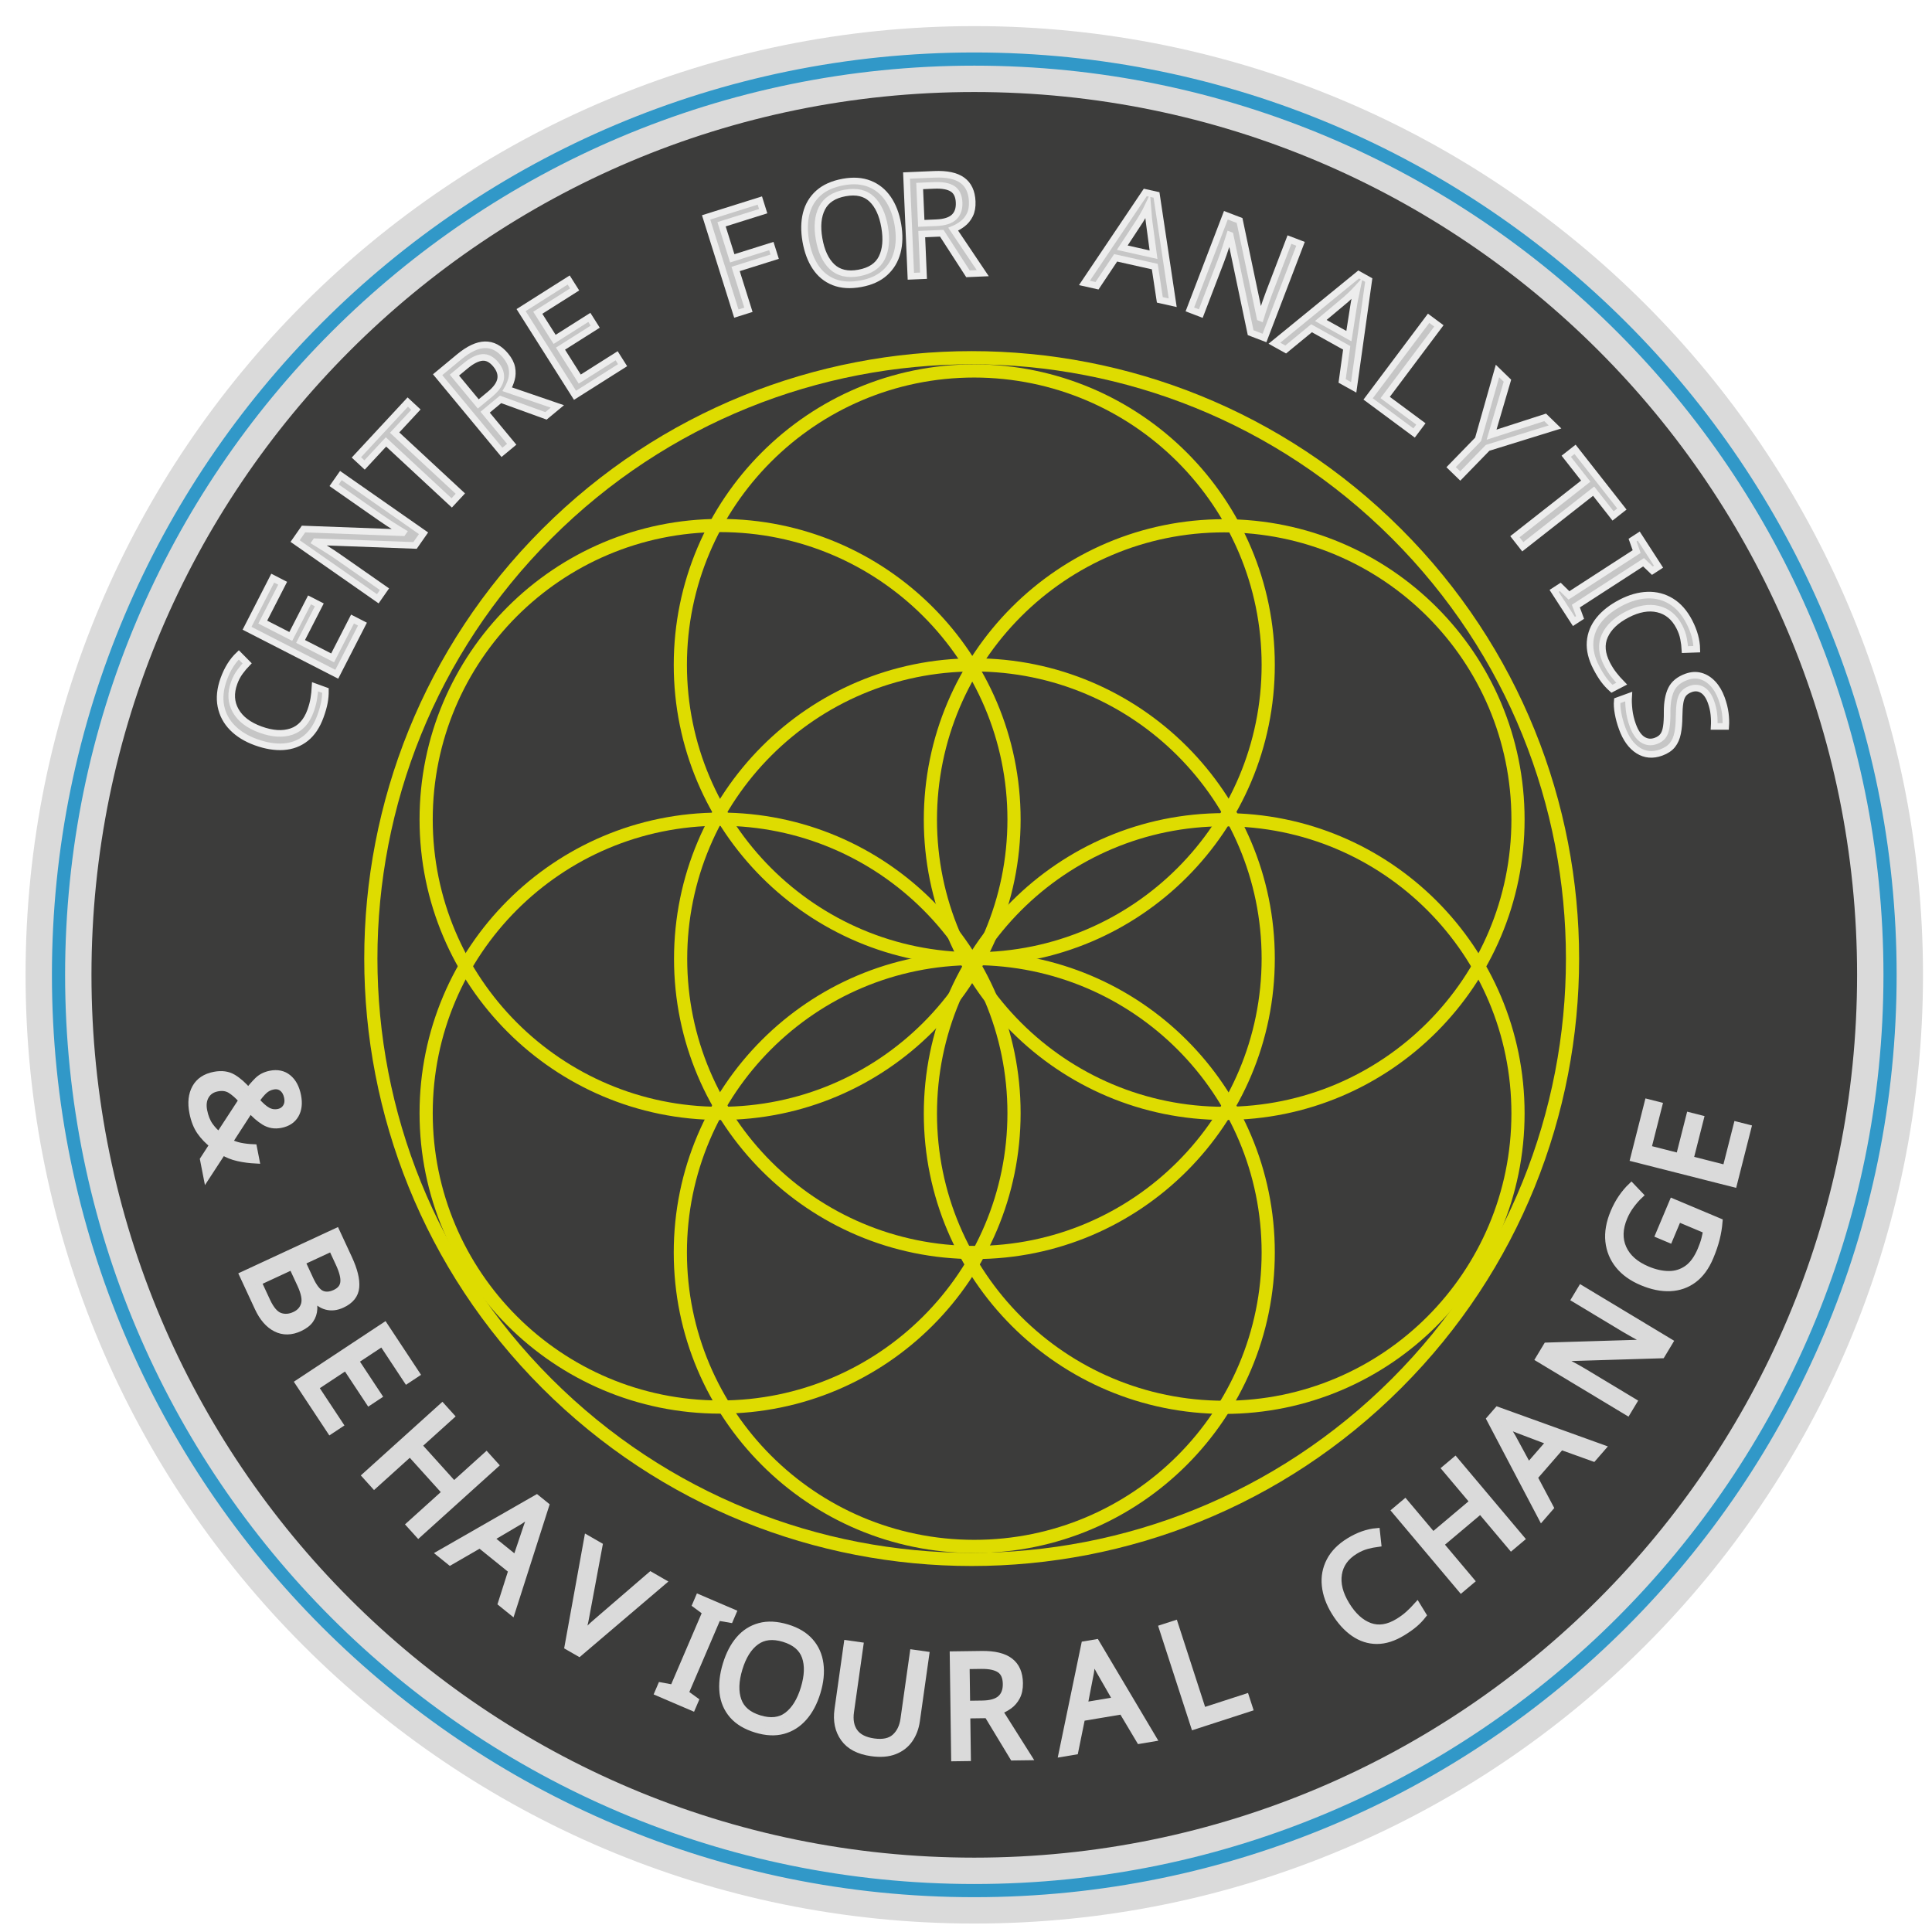
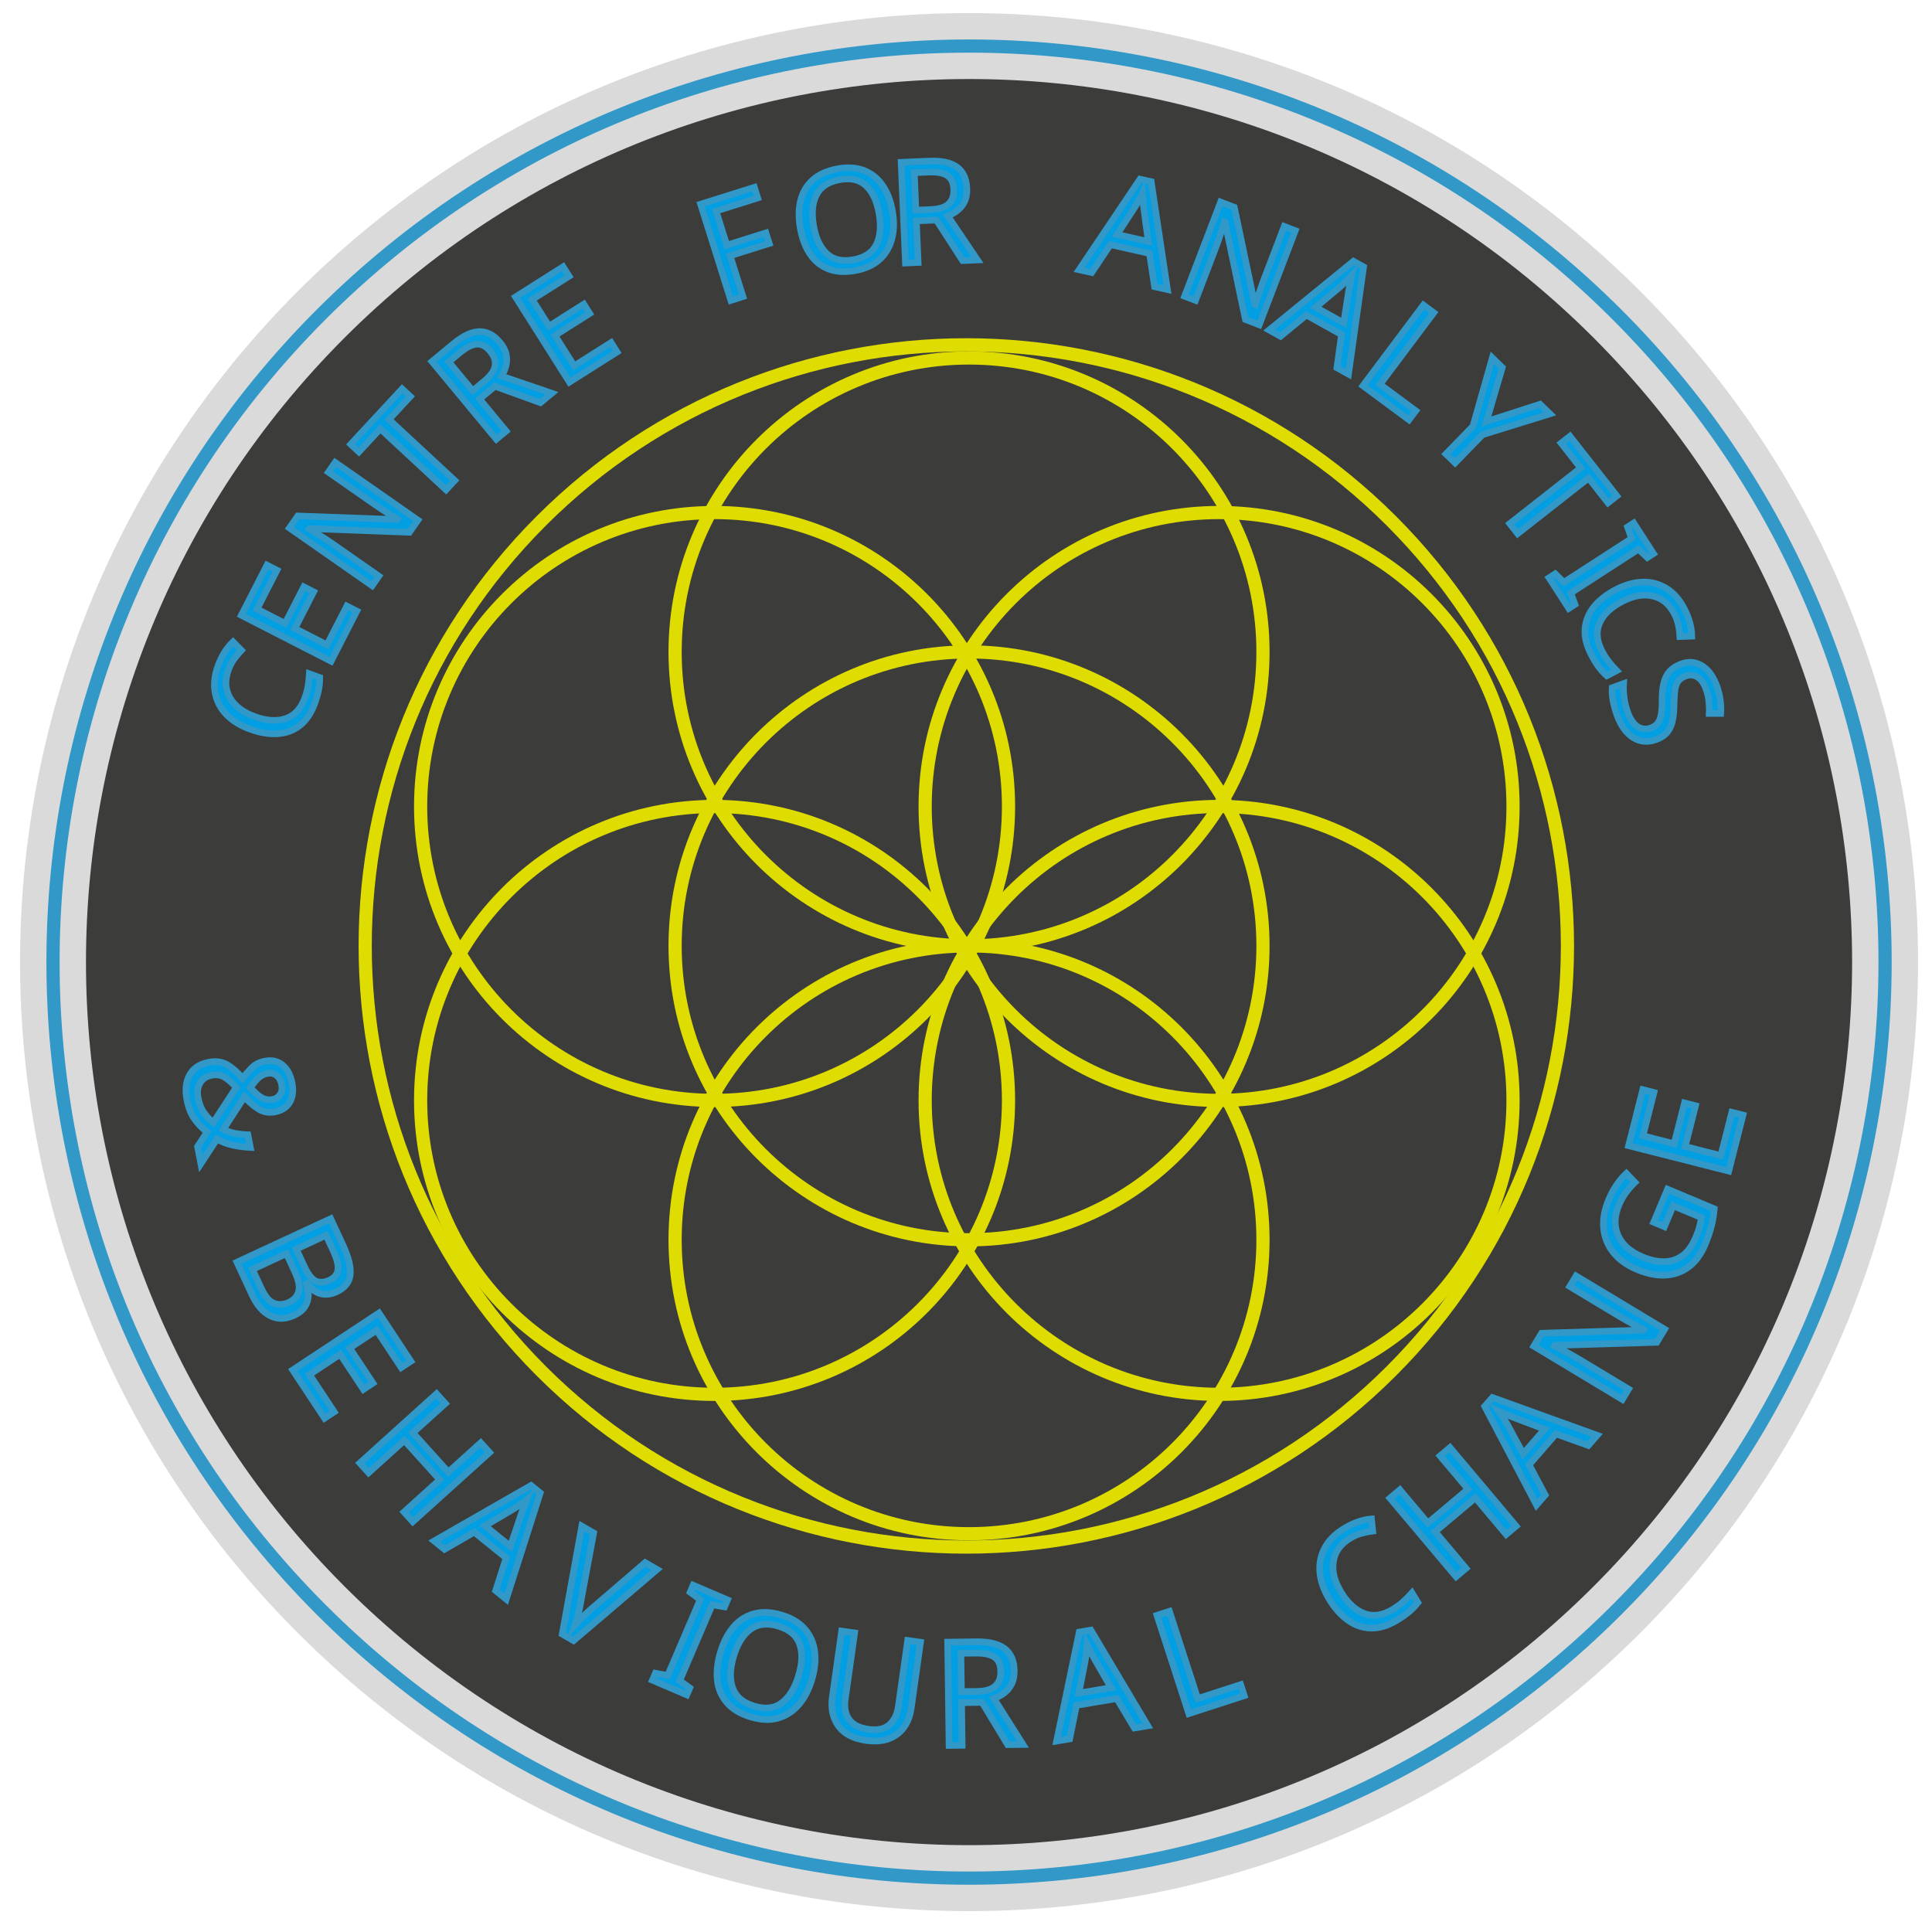
<svg xmlns="http://www.w3.org/2000/svg" version="1.1" id="Layer_1" x="0px" y="0px" viewBox="0 0 700 700" style="enable-background:new 0 0 700 700;" xml:space="preserve">
  <style type="text/css">
- 	.st0{fill:#3C3C3B;stroke:#DADADA;stroke-width:23.882;stroke-miterlimit:10;}
- 	.st1{fill:none;stroke:#3198C8;stroke-width:4.776;stroke-miterlimit:10;}
- 	.st2{fill:none;stroke:#DEDC00;stroke-width:4.776;stroke-miterlimit:10;}
- 	.st3{fill:#C6C6C6;}
+ 	.st0{fill:#3C3C3B;stroke:#DADADA;stroke-width:23.893;stroke-miterlimit:10;}
+ 	.st1{fill:none;stroke:#3198C8;stroke-width:4.779;stroke-miterlimit:10;}
+ 	.st2{fill:none;stroke:#DEDC00;stroke-width:4.779;stroke-miterlimit:10;}
+ 	.st3{fill:#009FE3;}
	.st4{font-family:'ArialMT';}
- 	.st5{font-size:51.155px;}
- 	.st6{fill:none;stroke:#EDEDED;stroke-width:2.388;stroke-miterlimit:10;}
- 	.st7{font-size:50.88px;}
- 	.st8{font-size:51.379px;}
- 	.st9{fill:none;stroke:#EDEDED;stroke-width:2.399;stroke-miterlimit:10.044;}
- 	.st10{font-size:51.078px;}
- 	.st11{font-size:51.369px;}
- 	.st12{fill:none;stroke:#EDEDED;stroke-width:2.398;stroke-miterlimit:10.042;}
- 	.st13{font-size:51.371px;}
- 	.st14{fill:none;stroke:#EDEDED;stroke-width:2.398;stroke-miterlimit:10.042;}
- 	.st15{fill:#DADADA;}
- 	.st16{font-size:52.385px;}
- 	.st17{fill:none;stroke:#DADADA;stroke-width:2.424;}
- 	.st18{fill:none;stroke:#DADADA;stroke-width:2.424;stroke-miterlimit:10;}
- 	.st19{font-size:52.523px;}
- 	.st20{fill:none;stroke:#DADADA;stroke-width:2.43;stroke-miterlimit:10.027;}
- 	.st21{font-size:52.198px;}
- 	.st22{fill:none;stroke:#DADADA;stroke-width:2.415;stroke-miterlimit:9.964;}
- 	.st23{font-size:52.048px;}
- 	.st24{fill:none;stroke:#DADADA;stroke-width:2.408;stroke-miterlimit:9.936;}
+ 	.st5{font-size:51.18px;}
+ 	.st6{fill:none;stroke:#3198C8;stroke-width:2.389;stroke-miterlimit:10;}
+ 	.st7{font-size:50.905px;}
+ 	.st8{font-size:51.404px;}
+ 	.st9{fill:none;stroke:#3198C8;stroke-width:2.4;stroke-miterlimit:10.044;}
+ 	.st10{font-size:51.103px;}
+ 	.st11{font-size:51.394px;}
+ 	.st12{fill:none;stroke:#3198C8;stroke-width:2.399;stroke-miterlimit:10.042;}
+ 	.st13{font-size:51.397px;}
+ 	.st14{fill:none;stroke:#3198C8;stroke-width:2.4;stroke-miterlimit:10.042;}
+ 	.st15{font-size:52.41px;}
+ 	.st16{fill:none;stroke:#3198C8;stroke-width:2.425;}
+ 	.st17{fill:none;stroke:#3198C8;stroke-width:2.425;stroke-miterlimit:10;}
+ 	.st18{font-size:52.549px;}
+ 	.st19{fill:none;stroke:#3198C8;stroke-width:2.432;stroke-miterlimit:10.027;}
+ 	.st20{font-size:52.224px;}
+ 	.st21{fill:none;stroke:#3198C8;stroke-width:2.417;stroke-miterlimit:9.964;}
+ 	.st22{font-size:52.074px;}
+ 	.st23{fill:none;stroke:#3198C8;stroke-width:2.41;stroke-miterlimit:9.936;}
</style>
-   <g>
-     <circle class="st0" cx="353" cy="353.2" r="331.8" />
-     <circle class="st1" cx="353" cy="353.2" r="331.8" />
-     <circle class="st2" cx="260.9" cy="403.3" r="106.5" />
-     <circle class="st2" cx="260.9" cy="296.9" r="106.5" />
-     <path class="st2" d="M459.5,453.8c0,58.8-47.7,106.5-106.5,106.5s-106.5-47.7-106.5-106.5c0-58.8,47.7-106.5,106.5-106.5   c0,0,0,0,0,0C411.8,347.4,459.5,395,459.5,453.8z" />
-     <path class="st2" d="M459.5,347.3c0,58.8-47.6,106.5-106.4,106.5c-58.8,0-106.5-47.6-106.5-106.4c0-58.8,47.6-106.5,106.4-106.5   c0,0,0,0,0,0C411.8,240.9,459.5,288.6,459.5,347.3L459.5,347.3z" />
-     <path class="st2" d="M459.5,240.9c0,58.8-47.7,106.5-106.5,106.5s-106.5-47.7-106.5-106.5c0-58.8,47.7-106.5,106.5-106.5   c0,0,0,0,0,0C411.8,134.5,459.5,182.1,459.5,240.9C459.5,240.9,459.5,240.9,459.5,240.9z" />
-     <path class="st2" d="M550,403.4c0,58.8-47.6,106.5-106.4,106.5c-58.8,0-106.5-47.6-106.5-106.4c0-58.8,47.6-106.5,106.4-106.5   c0,0,0,0,0,0C502.4,296.9,550,344.6,550,403.4L550,403.4z" />
-     <path class="st2" d="M550,296.9c0,58.8-47.6,106.5-106.4,106.5S337.1,355.8,337.1,297c0-58.8,47.6-106.5,106.4-106.5c0,0,0,0,0,0   C502.3,190.5,550,238.1,550,296.9z" />
-     <ellipse transform="matrix(0.7071 -0.7071 0.7071 0.7071 -142.4863 350.7016)" class="st2" cx="352.1" cy="347.3" rx="217.7" ry="217.7" />
-     <text transform="matrix(0.341 -0.9401 0.9401 0.341 108.8281 278.0798)" class="st3 st4 st5">C</text>
-     <text transform="matrix(0.341 -0.9401 0.9401 0.341 108.8281 278.0798)" class="st6 st4 st5">C</text>
-     <text transform="matrix(0.456 -0.89 0.89 0.456 119.7539 248.7175)" class="st3 st4 st5">E</text>
-     <text transform="matrix(0.456 -0.89 0.89 0.456 119.7539 248.7175)" class="st6 st4 st5">E</text>
-     <text transform="matrix(0.5726 -0.8199 0.8199 0.5726 134.0352 221.0254)" class="st3 st4 st5">N</text>
-     <text transform="matrix(0.5726 -0.8199 0.8199 0.5726 134.0352 221.0254)" class="st6 st4 st5">N</text>
-     <text transform="matrix(0.6802 -0.733 0.733 0.6802 155.5522 190.9493)" class="st3 st4 st5">T</text>
-     <text transform="matrix(0.6802 -0.733 0.733 0.6802 155.5522 190.9493)" class="st6 st4 st5">T</text>
-     <text transform="matrix(0.7701 -0.638 0.638 0.7701 178.0376 167.0665)" class="st3 st4 st5">R</text>
-     <text transform="matrix(0.7701 -0.638 0.638 0.7701 178.0376 167.0665)" class="st6 st4 st5">R</text>
-     <text transform="matrix(0.845 -0.5348 0.5348 0.845 204.1402 145.8833)" class="st3 st4 st5">E</text>
-     <text transform="matrix(0.845 -0.5348 0.5348 0.845 204.1402 145.8833)" class="st6 st4 st5">E</text>
-     <text transform="matrix(0.954 -0.2999 0.2999 0.954 262.0519 115.111)" class="st3 st4 st5">F</text>
-     <text transform="matrix(0.954 -0.2999 0.2999 0.954 262.0519 115.111)" class="st6 st4 st5">F</text>
-     <text transform="matrix(0.9953 -0.181 0.1709 0.9853 291.9753 105.904)" class="st3 st4 st7">O</text>
-     <text transform="matrix(0.9953 -0.181 0.1709 0.9853 291.9753 105.904)" class="st6 st4 st7">O</text>
-     <text transform="matrix(0.9991 -4.274754e-02 4.274754e-02 0.9991 325.0524 100.3047)" class="st3 st4 st5">R</text>
-     <text transform="matrix(0.9991 -4.274754e-02 4.274754e-02 0.9991 325.0524 100.3047)" class="st6 st4 st5">R</text>
-     <text transform="matrix(0.9757 0.219 -0.219 0.9757 392.9102 102.5139)" class="st3 st4 st8">A</text>
-     <text transform="matrix(0.9757 0.219 -0.219 0.9757 392.9102 102.5139)" class="st9 st4 st8">A</text>
-     <text transform="matrix(0.934 0.3574 -0.3574 0.934 426.4663 110.3346)" class="st3 st4 st5">N</text>
-     <text transform="matrix(0.934 0.3574 -0.3574 0.934 426.4663 110.3346)" class="st6 st4 st5">N</text>
-     <text transform="matrix(0.8813 0.4907 -0.4907 0.8713 461.7413 124.3534)" class="st3 st4 st10">A</text>
-     <text transform="matrix(0.8813 0.4907 -0.4907 0.8713 461.7413 124.3534)" class="st6 st4 st10">A</text>
-     <text transform="matrix(0.81 0.6 -0.6 0.8 491.675 141.5597)" class="st3 st4 st5">L</text>
-     <text transform="matrix(0.81 0.6 -0.6 0.8 491.675 141.5597)" class="st6 st4 st5">L</text>
-     <text transform="matrix(0.717 0.6971 -0.6971 0.717 516.9903 160.7268)" class="st3 st4 st11">Y</text>
-     <text transform="matrix(0.717 0.6971 -0.6971 0.717 516.9903 160.7268)" class="st12 st4 st11">Y</text>
-     <text transform="matrix(0.6174 0.7867 -0.7867 0.6174 541.492 185.0488)" class="st3 st4 st13">T</text>
-     <text transform="matrix(0.6174 0.7867 -0.7867 0.6174 541.492 185.0488)" class="st14 st4 st13">T</text>
-     <text transform="matrix(0.5433 0.8395 -0.8395 0.5433 561.9702 212.3687)" class="st3 st4 st5">I</text>
-     <text transform="matrix(0.5433 0.8395 -0.8395 0.5433 561.9702 212.3687)" class="st6 st4 st5">I</text>
-     <text transform="matrix(0.4604 0.8877 -0.8877 0.4604 569.6603 223.9769)" class="st3 st4 st5">C</text>
-     <text transform="matrix(0.4604 0.8877 -0.8877 0.4604 569.6603 223.9769)" class="st6 st4 st5">C</text>
-     <text transform="matrix(0.3422 0.9396 -0.9396 0.3422 583.9058 251.858)" class="st3 st4 st5">S</text>
-     <text transform="matrix(0.3422 0.9396 -0.9396 0.3422 583.9058 251.858)" class="st6 st4 st5">S</text>
-     <text transform="matrix(0.1915 0.9815 -0.9815 0.1915 67.5473 388.6751)" class="st15 st4 st16">&amp;</text>
-     <text transform="matrix(0.1915 0.9815 -0.9815 0.1915 67.5473 388.6751)" class="st17 st4 st16">&amp;</text>
-     <text transform="matrix(0.421 0.907 -0.907 0.421 85.8052 457.3355)" class="st15 st4 st16">B</text>
-     <text transform="matrix(0.421 0.907 -0.907 0.421 85.8052 457.3355)" class="st18 st4 st16">B</text>
-     <text transform="matrix(0.5514 0.8343 -0.8343 0.5514 105.3407 496.7299)" class="st15 st4 st16">E</text>
-     <text transform="matrix(0.5514 0.8343 -0.8343 0.5514 105.3407 496.7299)" class="st18 st4 st16">E</text>
-     <text transform="matrix(0.6699 0.7424 -0.7424 0.6699 129.0419 530.891)" class="st15 st4 st16">H</text>
-     <text transform="matrix(0.6699 0.7424 -0.7424 0.6699 129.0419 530.891)" class="st18 st4 st16">H</text>
-     <text transform="matrix(0.7779 0.6283 -0.6283 0.7779 159.3737 562.881)" class="st15 st4 st19">A</text>
-     <text transform="matrix(0.7779 0.6283 -0.6283 0.7779 159.3737 562.881)" class="st20 st4 st19">A</text>
-     <text transform="matrix(0.8666 0.4989 -0.4989 0.8666 194.1691 589.9391)" class="st15 st4 st16">V</text>
-     <text transform="matrix(0.8666 0.4989 -0.4989 0.8666 194.1691 589.9391)" class="st18 st4 st16">V</text>
-     <text transform="matrix(0.9191 0.3939 -0.3939 0.9191 236.4876 612.4594)" class="st15 st4 st16">I</text>
-     <text transform="matrix(0.9191 0.3939 -0.3939 0.9191 236.4876 612.4594)" class="st18 st4 st16">I</text>
-     <text transform="matrix(0.9568 0.2907 -0.2907 0.9568 254.5426 620.1255)" class="st15 st4 st16">O</text>
-     <text transform="matrix(0.9568 0.2907 -0.2907 0.9568 254.5426 620.1255)" class="st18 st4 st16">O</text>
-     <text transform="matrix(0.9902 0.1399 -0.1399 0.9902 297.0265 631.9106)" class="st15 st4 st16">U</text>
-     <text transform="matrix(0.9902 0.1399 -0.1399 0.9902 297.0265 631.9106)" class="st18 st4 st16">U</text>
-     <text transform="matrix(0.9999 -1.361315e-02 1.361315e-02 0.9999 340.7543 636.9968)" class="st15 st4 st16">R</text>
-     <text transform="matrix(0.9999 -1.361315e-02 1.361315e-02 0.9999 340.7543 636.9968)" class="st18 st4 st16">R</text>
-     <text transform="matrix(0.9862 -0.1657 0.1657 0.9862 384.7804 635.3246)" class="st15 st4 st16">A</text>
-     <text transform="matrix(0.9862 -0.1657 0.1657 0.9862 384.7804 635.3246)" class="st18 st4 st16">A</text>
-     <text transform="matrix(0.9513 -0.3084 0.3084 0.9513 427.8268 626.9666)" class="st15 st4 st16">L</text>
-     <text transform="matrix(0.9513 -0.3084 0.3084 0.9513 427.8268 626.9666)" class="st18 st4 st16">L</text>
-     <text transform="matrix(0.853 -0.5219 0.5219 0.853 490.5891 601.6295)" class="st15 st4 st21">C</text>
-     <text transform="matrix(0.853 -0.5219 0.5219 0.853 490.5891 601.6295)" class="st22 st4 st21">C</text>
-     <text transform="matrix(0.7649 -0.6441 0.6441 0.7649 525.562 579.048)" class="st15 st4 st23">H</text>
-     <text transform="matrix(0.7649 -0.6441 0.6441 0.7649 525.562 579.048)" class="st24 st4 st23">H</text>
-     <text transform="matrix(0.6563 -0.7545 0.7545 0.6563 558.5558 549.8178)" class="st15 st4 st16">A</text>
-     <text transform="matrix(0.6563 -0.7545 0.7545 0.6563 558.5558 549.8178)" class="st18 st4 st16">A</text>
-     <text transform="matrix(0.5158 -0.8567 0.8567 0.5158 587.0096 515.9645)" class="st15 st4 st16">N</text>
-     <text transform="matrix(0.5158 -0.8567 0.8567 0.5158 587.0096 515.9645)" class="st18 st4 st16">N</text>
-     <text transform="matrix(0.3878 -0.9217 0.9217 0.3878 610.9289 474.7346)" class="st15 st4 st16">G</text>
-     <text transform="matrix(0.3878 -0.9217 0.9217 0.3878 610.9289 474.7346)" class="st18 st4 st16">G</text>
-     <text transform="matrix(0.246 -0.9693 0.9693 0.246 626.9168 433.8362)" class="st15 st4 st16">E</text>
-     <text transform="matrix(0.246 -0.9693 0.9693 0.246 626.9168 433.8362)" class="st18 st4 st16">E</text>
-   </g>
+   <ellipse transform="matrix(0.7071 -0.7071 0.7071 0.7071 -143.6564 350.3528)" class="st0" cx="351.1" cy="348.6" rx="331.9" ry="331.9" />
+   <ellipse transform="matrix(0.7071 -0.7071 0.7071 0.7071 -143.6564 350.3528)" class="st1" cx="351.1" cy="348.6" rx="331.9" ry="331.9" />
+   <circle class="st2" cx="258.9" cy="398.7" r="106.5" />
+   <circle class="st2" cx="258.9" cy="292.2" r="106.5" />
+   <path class="st2" d="M457.6,449.2c0,58.8-47.7,106.5-106.5,106.5c-58.8,0-106.5-47.7-106.5-106.5c0-58.8,47.7-106.5,106.5-106.5  c0,0,0,0,0,0C409.9,342.7,457.6,390.4,457.6,449.2C457.6,449.2,457.6,449.2,457.6,449.2z" />
+   <path class="st2" d="M457.6,342.7c0,58.8-47.7,106.5-106.5,106.5c-58.8,0-106.5-47.7-106.5-106.5c0-58.8,47.7-106.5,106.5-106.5  c0,0,0,0,0,0C409.9,236.2,457.6,283.9,457.6,342.7z" />
+   <path class="st2" d="M457.6,236.2c0,58.8-47.7,106.5-106.5,106.5c-58.8,0-106.5-47.7-106.5-106.5c0-58.8,47.7-106.5,106.5-106.5  c0,0,0,0,0,0C409.9,129.7,457.6,177.4,457.6,236.2L457.6,236.2z" />
+   <path class="st2" d="M548.2,398.7c0,58.8-47.7,106.5-106.5,106.5c-58.8,0-106.5-47.7-106.5-106.5c0-58.8,47.7-106.5,106.5-106.5  c0,0,0,0,0,0C500.5,292.2,548.2,339.9,548.2,398.7C548.2,398.7,548.2,398.7,548.2,398.7z" />
+   <path class="st2" d="M548.2,292.2c0,58.8-47.7,106.5-106.5,106.5c-58.8,0-106.5-47.7-106.5-106.5c0-58.8,47.7-106.5,106.5-106.5  c0,0,0,0,0,0C500.5,185.7,548.2,233.4,548.2,292.2L548.2,292.2z" />
+   <ellipse transform="matrix(0.7071 -0.7071 0.7071 0.7071 -139.765 347.9643)" class="st2" cx="350.1" cy="342.7" rx="217.8" ry="217.8" />
+   <text transform="matrix(0.341 -0.9401 0.9401 0.341 106.7607 273.376)" class="st3 st4 st5">C</text>
+   <text transform="matrix(0.341 -0.9401 0.9401 0.341 106.7607 273.376)" class="st6 st4 st5">C</text>
+   <text transform="matrix(0.456 -0.89 0.89 0.456 117.6936 244.0114)" class="st3 st4 st5">E</text>
+   <text transform="matrix(0.456 -0.89 0.89 0.456 117.6936 244.0114)" class="st6 st4 st5">E</text>
+   <text transform="matrix(0.5726 -0.8199 0.8199 0.5726 131.9778 216.2932)" class="st3 st4 st5">N</text>
+   <text transform="matrix(0.5726 -0.8199 0.8199 0.5726 131.9778 216.2932)" class="st6 st4 st5">N</text>
+   <text transform="matrix(0.6802 -0.733 0.733 0.6802 153.5054 186.2105)" class="st3 st4 st5">T</text>
+   <text transform="matrix(0.6802 -0.733 0.733 0.6802 153.5054 186.2105)" class="st6 st4 st5">T</text>
+   <text transform="matrix(0.7701 -0.638 0.638 0.7701 176.0028 162.3073)" class="st3 st4 st5">R</text>
+   <text transform="matrix(0.7701 -0.638 0.638 0.7701 176.0028 162.3073)" class="st6 st4 st5">R</text>
+   <text transform="matrix(0.845 -0.5348 0.5348 0.845 202.1187 141.1142)" class="st3 st4 st5">E</text>
+   <text transform="matrix(0.845 -0.5348 0.5348 0.845 202.1187 141.1142)" class="st6 st4 st5">E</text>
+   <text transform="matrix(0.954 -0.2999 0.2999 0.954 260.0599 110.3403)" class="st3 st4 st5">F</text>
+   <text transform="matrix(0.954 -0.2999 0.2999 0.954 260.0599 110.3403)" class="st6 st4 st5">F</text>
+   <text transform="matrix(0.9953 -0.181 0.1709 0.9853 289.9742 101.1281)" class="st3 st4 st7">O</text>
+   <text transform="matrix(0.9953 -0.181 0.1709 0.9853 289.9742 101.1281)" class="st6 st4 st7">O</text>
+   <text transform="matrix(0.9991 -4.274753e-02 4.274753e-02 0.9991 323.0905 95.5253)" class="st3 st4 st5">R</text>
+   <text transform="matrix(0.9991 -4.274753e-02 4.274753e-02 0.9991 323.0905 95.5253)" class="st6 st4 st5">R</text>
+   <text transform="matrix(0.9757 0.219 -0.219 0.9757 390.9833 97.7358)" class="st3 st4 st8">A</text>
+   <text transform="matrix(0.9757 0.219 -0.219 0.9757 390.9833 97.7358)" class="st9 st4 st8">A</text>
+   <text transform="matrix(0.934 0.3574 -0.3574 0.934 424.5531 105.5603)" class="st3 st4 st5">N</text>
+   <text transform="matrix(0.934 0.3574 -0.3574 0.934 424.5531 105.5603)" class="st6 st4 st5">N</text>
+   <text transform="matrix(0.8813 0.4907 -0.4907 0.8713 459.8448 119.5746)" class="st3 st4 st10">A</text>
+   <text transform="matrix(0.8813 0.4907 -0.4907 0.8713 459.8448 119.5746)" class="st6 st4 st10">A</text>
+   <text transform="matrix(0.81 0.6 -0.6 0.8 489.7935 136.7873)" class="st3 st4 st5">L</text>
+   <text transform="matrix(0.81 0.6 -0.6 0.8 489.7935 136.7873)" class="st6 st4 st5">L</text>
+   <text transform="matrix(0.717 0.6971 -0.6971 0.717 515.1235 155.964)" class="st3 st4 st11">Y</text>
+   <text transform="matrix(0.717 0.6971 -0.6971 0.717 515.1235 155.964)" class="st12 st4 st11">Y</text>
+   <text transform="matrix(0.6174 0.7867 -0.7867 0.6174 539.6372 180.2988)" class="st3 st4 st13">T</text>
+   <text transform="matrix(0.6174 0.7867 -0.7867 0.6174 539.6372 180.2988)" class="st14 st4 st13">T</text>
+   <text transform="matrix(0.5433 0.8395 -0.8395 0.5433 560.1255 207.6335)" class="st3 st4 st5">I</text>
+   <text transform="matrix(0.5433 0.8395 -0.8395 0.5433 560.1255 207.6335)" class="st6 st4 st5">I</text>
+   <text transform="matrix(0.4604 0.8877 -0.8877 0.4604 567.8185 219.2572)" class="st3 st4 st5">C</text>
+   <text transform="matrix(0.4604 0.8877 -0.8877 0.4604 567.8185 219.2572)" class="st6 st4 st5">C</text>
+   <text transform="matrix(0.3422 0.9396 -0.9396 0.3422 582.0715 247.1522)" class="st3 st4 st5">S</text>
+   <text transform="matrix(0.3422 0.9396 -0.9396 0.3422 582.0715 247.1522)" class="st6 st4 st5">S</text>
+   <text transform="matrix(0.1915 0.9815 -0.9815 0.1915 65.4594 384.0374)" class="st3 st4 st15">&amp;</text>
+   <text transform="matrix(0.1915 0.9815 -0.9815 0.1915 65.4594 384.0374)" class="st16 st4 st15">&amp;</text>
+   <text transform="matrix(0.421 0.907 -0.907 0.421 83.727 452.72)" class="st3 st4 st15">B</text>
+   <text transform="matrix(0.421 0.907 -0.907 0.421 83.727 452.72)" class="st17 st4 st15">B</text>
+   <text transform="matrix(0.5514 0.8343 -0.8343 0.5514 103.2707 492.1438)" class="st3 st4 st15">E</text>
+   <text transform="matrix(0.5514 0.8343 -0.8343 0.5514 103.2707 492.1438)" class="st17 st4 st15">E</text>
+   <text transform="matrix(0.6699 0.7424 -0.7424 0.6699 126.9857 526.3124)" class="st3 st4 st15">H</text>
+   <text transform="matrix(0.6699 0.7424 -0.7424 0.6699 126.9857 526.3124)" class="st17 st4 st15">H</text>
+   <text transform="matrix(0.7779 0.6283 -0.6283 0.7779 157.3313 558.3283)" class="st3 st4 st18">A</text>
+   <text transform="matrix(0.7779 0.6283 -0.6283 0.7779 157.3313 558.3283)" class="st19 st4 st18">A</text>
+   <text transform="matrix(0.8666 0.4989 -0.4989 0.8666 192.1415 585.3992)" class="st3 st4 st15">V</text>
+   <text transform="matrix(0.8666 0.4989 -0.4989 0.8666 192.1415 585.3992)" class="st17 st4 st15">V</text>
+   <text transform="matrix(0.9191 0.3939 -0.3939 0.9191 234.4824 607.9297)" class="st3 st4 st15">I</text>
+   <text transform="matrix(0.9191 0.3939 -0.3939 0.9191 234.4824 607.9297)" class="st17 st4 st15">I</text>
+   <text transform="matrix(0.9568 0.2907 -0.2907 0.9568 252.5448 615.6008)" class="st3 st4 st15">O</text>
+   <text transform="matrix(0.9568 0.2907 -0.2907 0.9568 252.5448 615.6008)" class="st17 st4 st15">O</text>
+   <text transform="matrix(0.9902 0.1399 -0.1399 0.9902 295.0514 627.3925)" class="st3 st4 st15">U</text>
+   <text transform="matrix(0.9902 0.1399 -0.1399 0.9902 295.0514 627.3925)" class="st17 st4 st15">U</text>
+   <text transform="matrix(0.9999 -1.361315e-02 1.361315e-02 0.9999 338.7999 632.4797)" class="st3 st4 st15">R</text>
+   <text transform="matrix(0.9999 -1.361315e-02 1.361315e-02 0.9999 338.7999 632.4797)" class="st17 st4 st15">R</text>
+   <text transform="matrix(0.9862 -0.1657 0.1657 0.9862 382.8476 630.81)" class="st3 st4 st15">A</text>
+   <text transform="matrix(0.9862 -0.1657 0.1657 0.9862 382.8476 630.81)" class="st17 st4 st15">A</text>
+   <text transform="matrix(0.9513 -0.3084 0.3084 0.9513 425.9152 622.4332)" class="st3 st4 st15">L</text>
+   <text transform="matrix(0.9513 -0.3084 0.3084 0.9513 425.9152 622.4332)" class="st17 st4 st15">L</text>
+   <text transform="matrix(0.853 -0.5219 0.5219 0.853 488.7079 597.0953)" class="st3 st4 st20">C</text>
+   <text transform="matrix(0.853 -0.5219 0.5219 0.853 488.7079 597.0953)" class="st21 st4 st20">C</text>
+   <text transform="matrix(0.7649 -0.6441 0.6441 0.7649 523.6998 574.5034)" class="st3 st4 st22">H</text>
+   <text transform="matrix(0.7649 -0.6441 0.6441 0.7649 523.6998 574.5034)" class="st23 st4 st22">H</text>
+   <text transform="matrix(0.6563 -0.7545 0.7545 0.6563 556.708 545.2581)" class="st3 st4 st15">A</text>
+   <text transform="matrix(0.6563 -0.7545 0.7545 0.6563 556.708 545.2581)" class="st17 st4 st15">A</text>
+   <text transform="matrix(0.5158 -0.8567 0.8567 0.5158 585.1782 511.3898)" class="st3 st4 st15">N</text>
+   <text transform="matrix(0.5158 -0.8567 0.8567 0.5158 585.1782 511.3898)" class="st17 st4 st15">N</text>
+   <text transform="matrix(0.3878 -0.9217 0.9217 0.3878 609.1076 470.1389)" class="st3 st4 st15">G</text>
+   <text transform="matrix(0.3878 -0.9217 0.9217 0.3878 609.1076 470.1389)" class="st17 st4 st15">G</text>
+   <text transform="matrix(0.246 -0.9693 0.9693 0.246 625.1043 429.2202)" class="st3 st4 st15">E</text>
+   <text transform="matrix(0.246 -0.9693 0.9693 0.246 625.1043 429.2202)" class="st17 st4 st15">E</text>
</svg>
